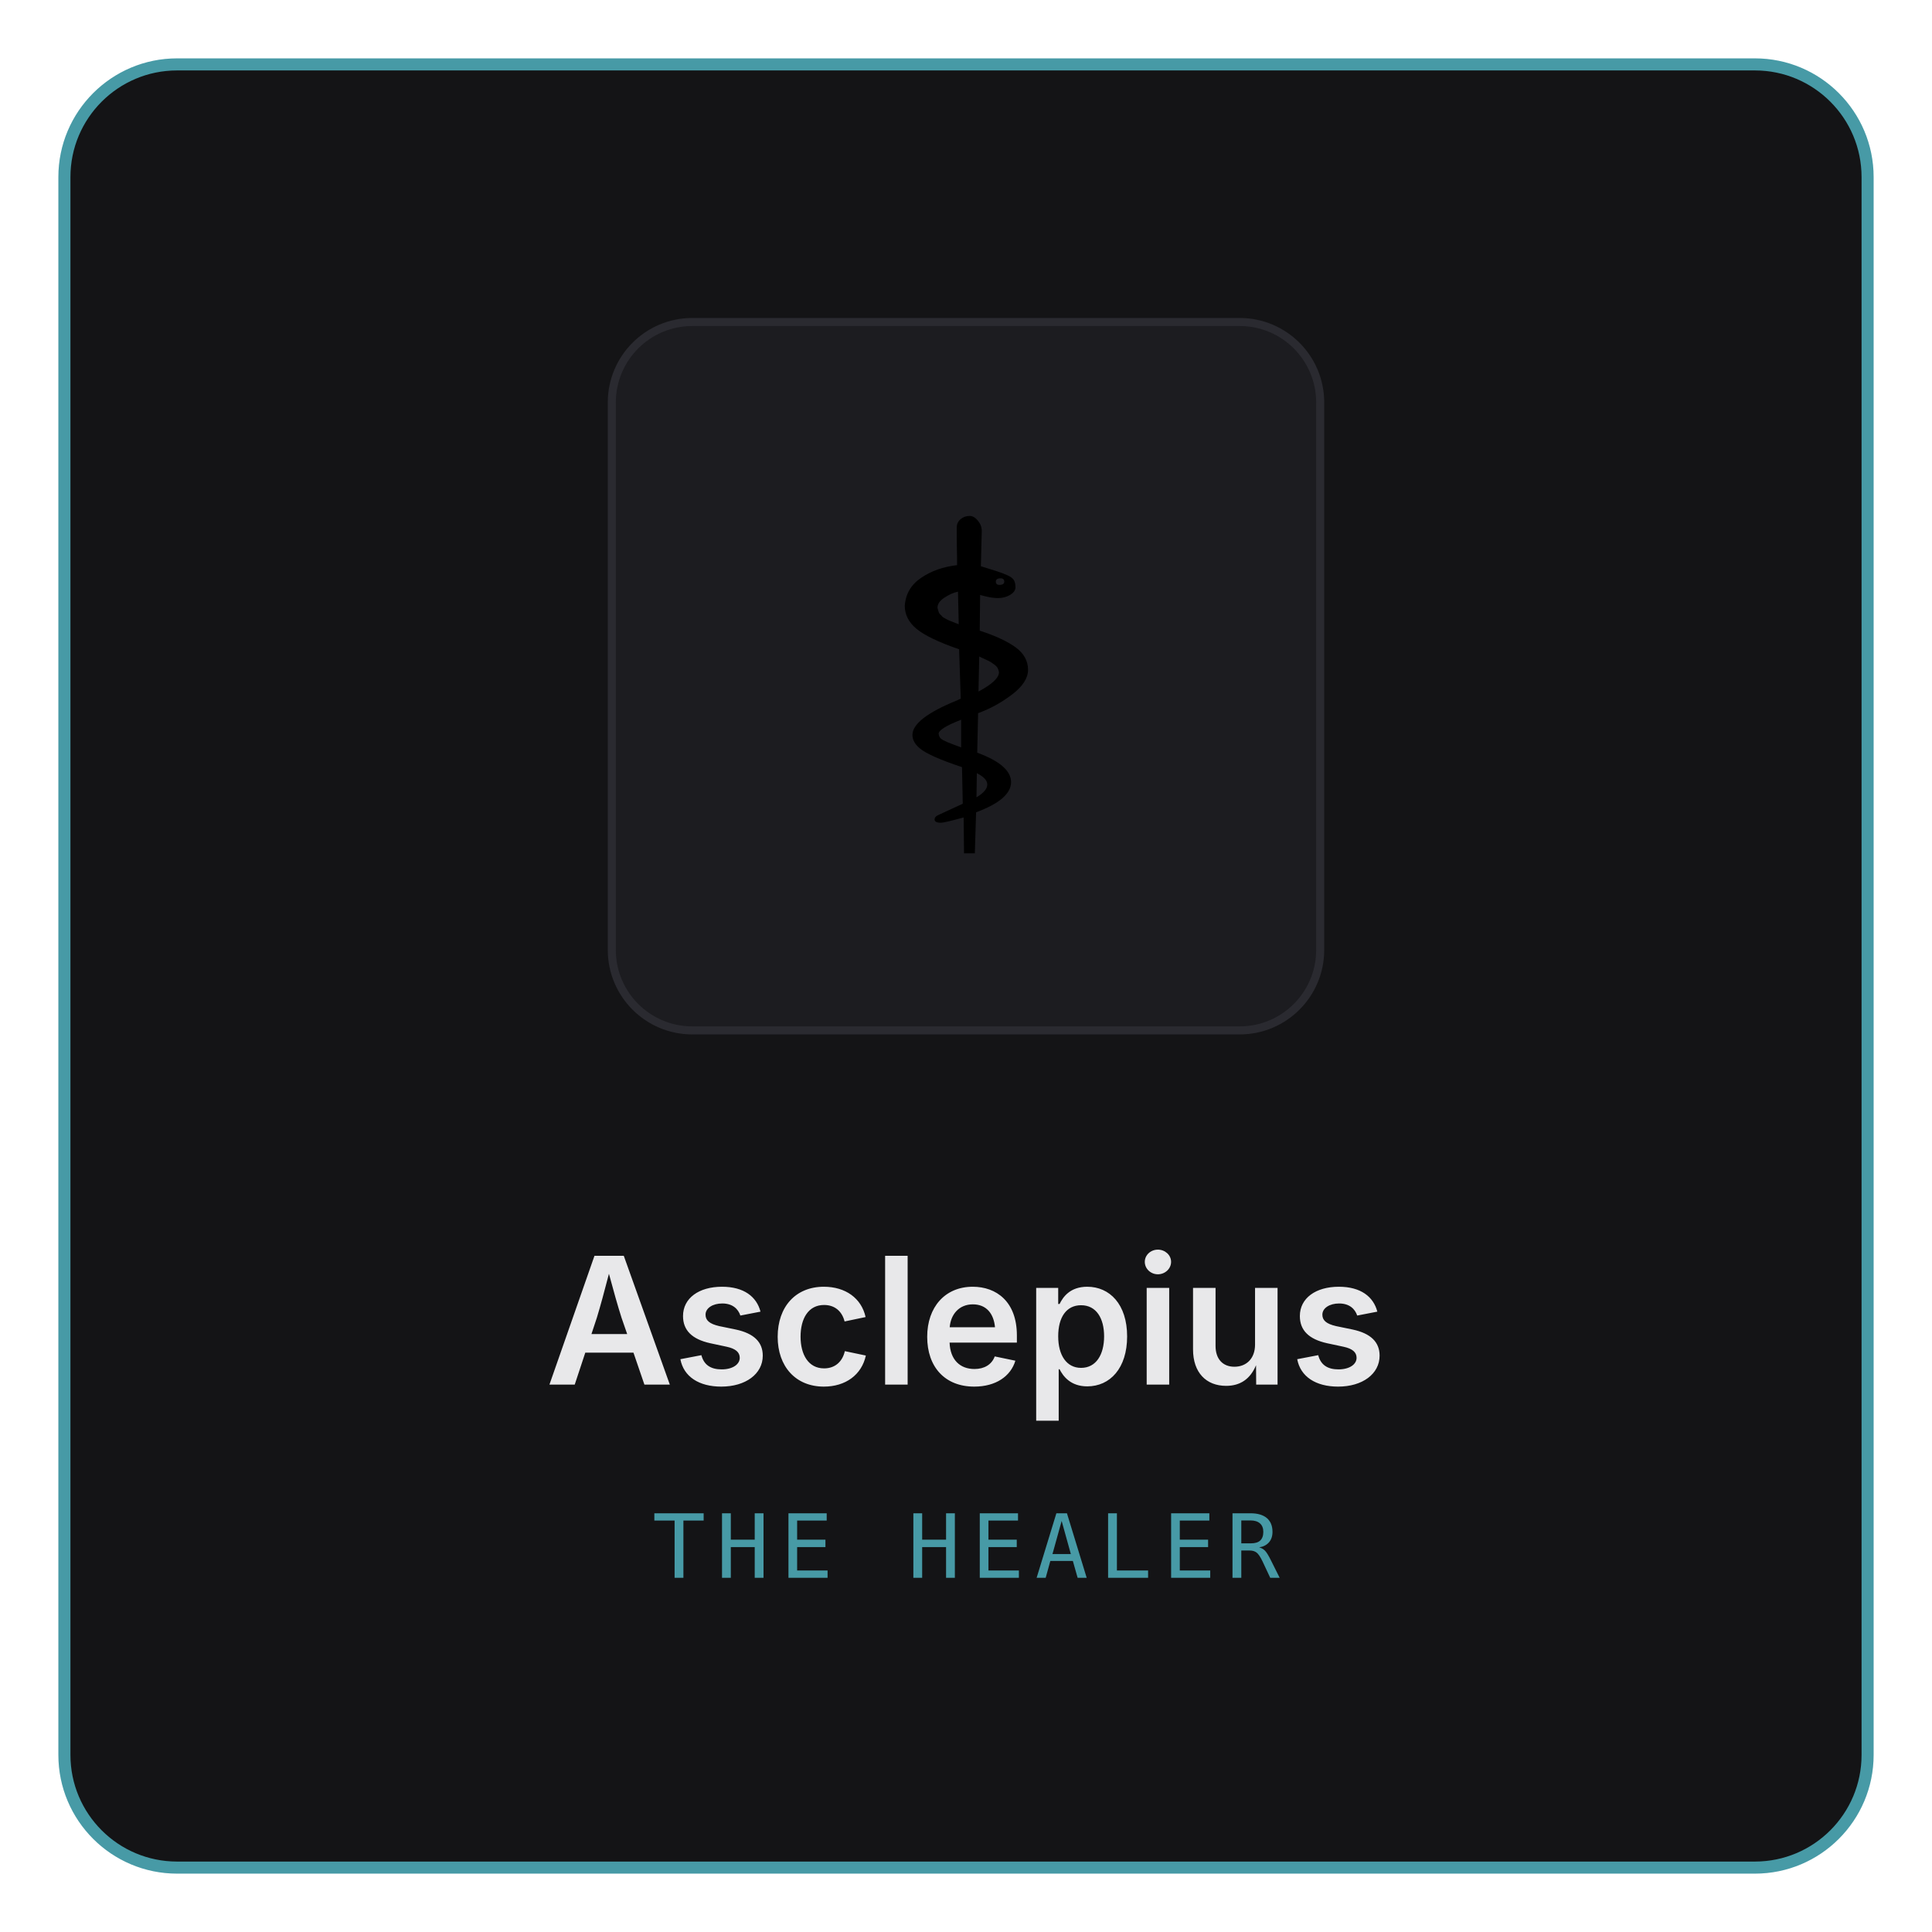
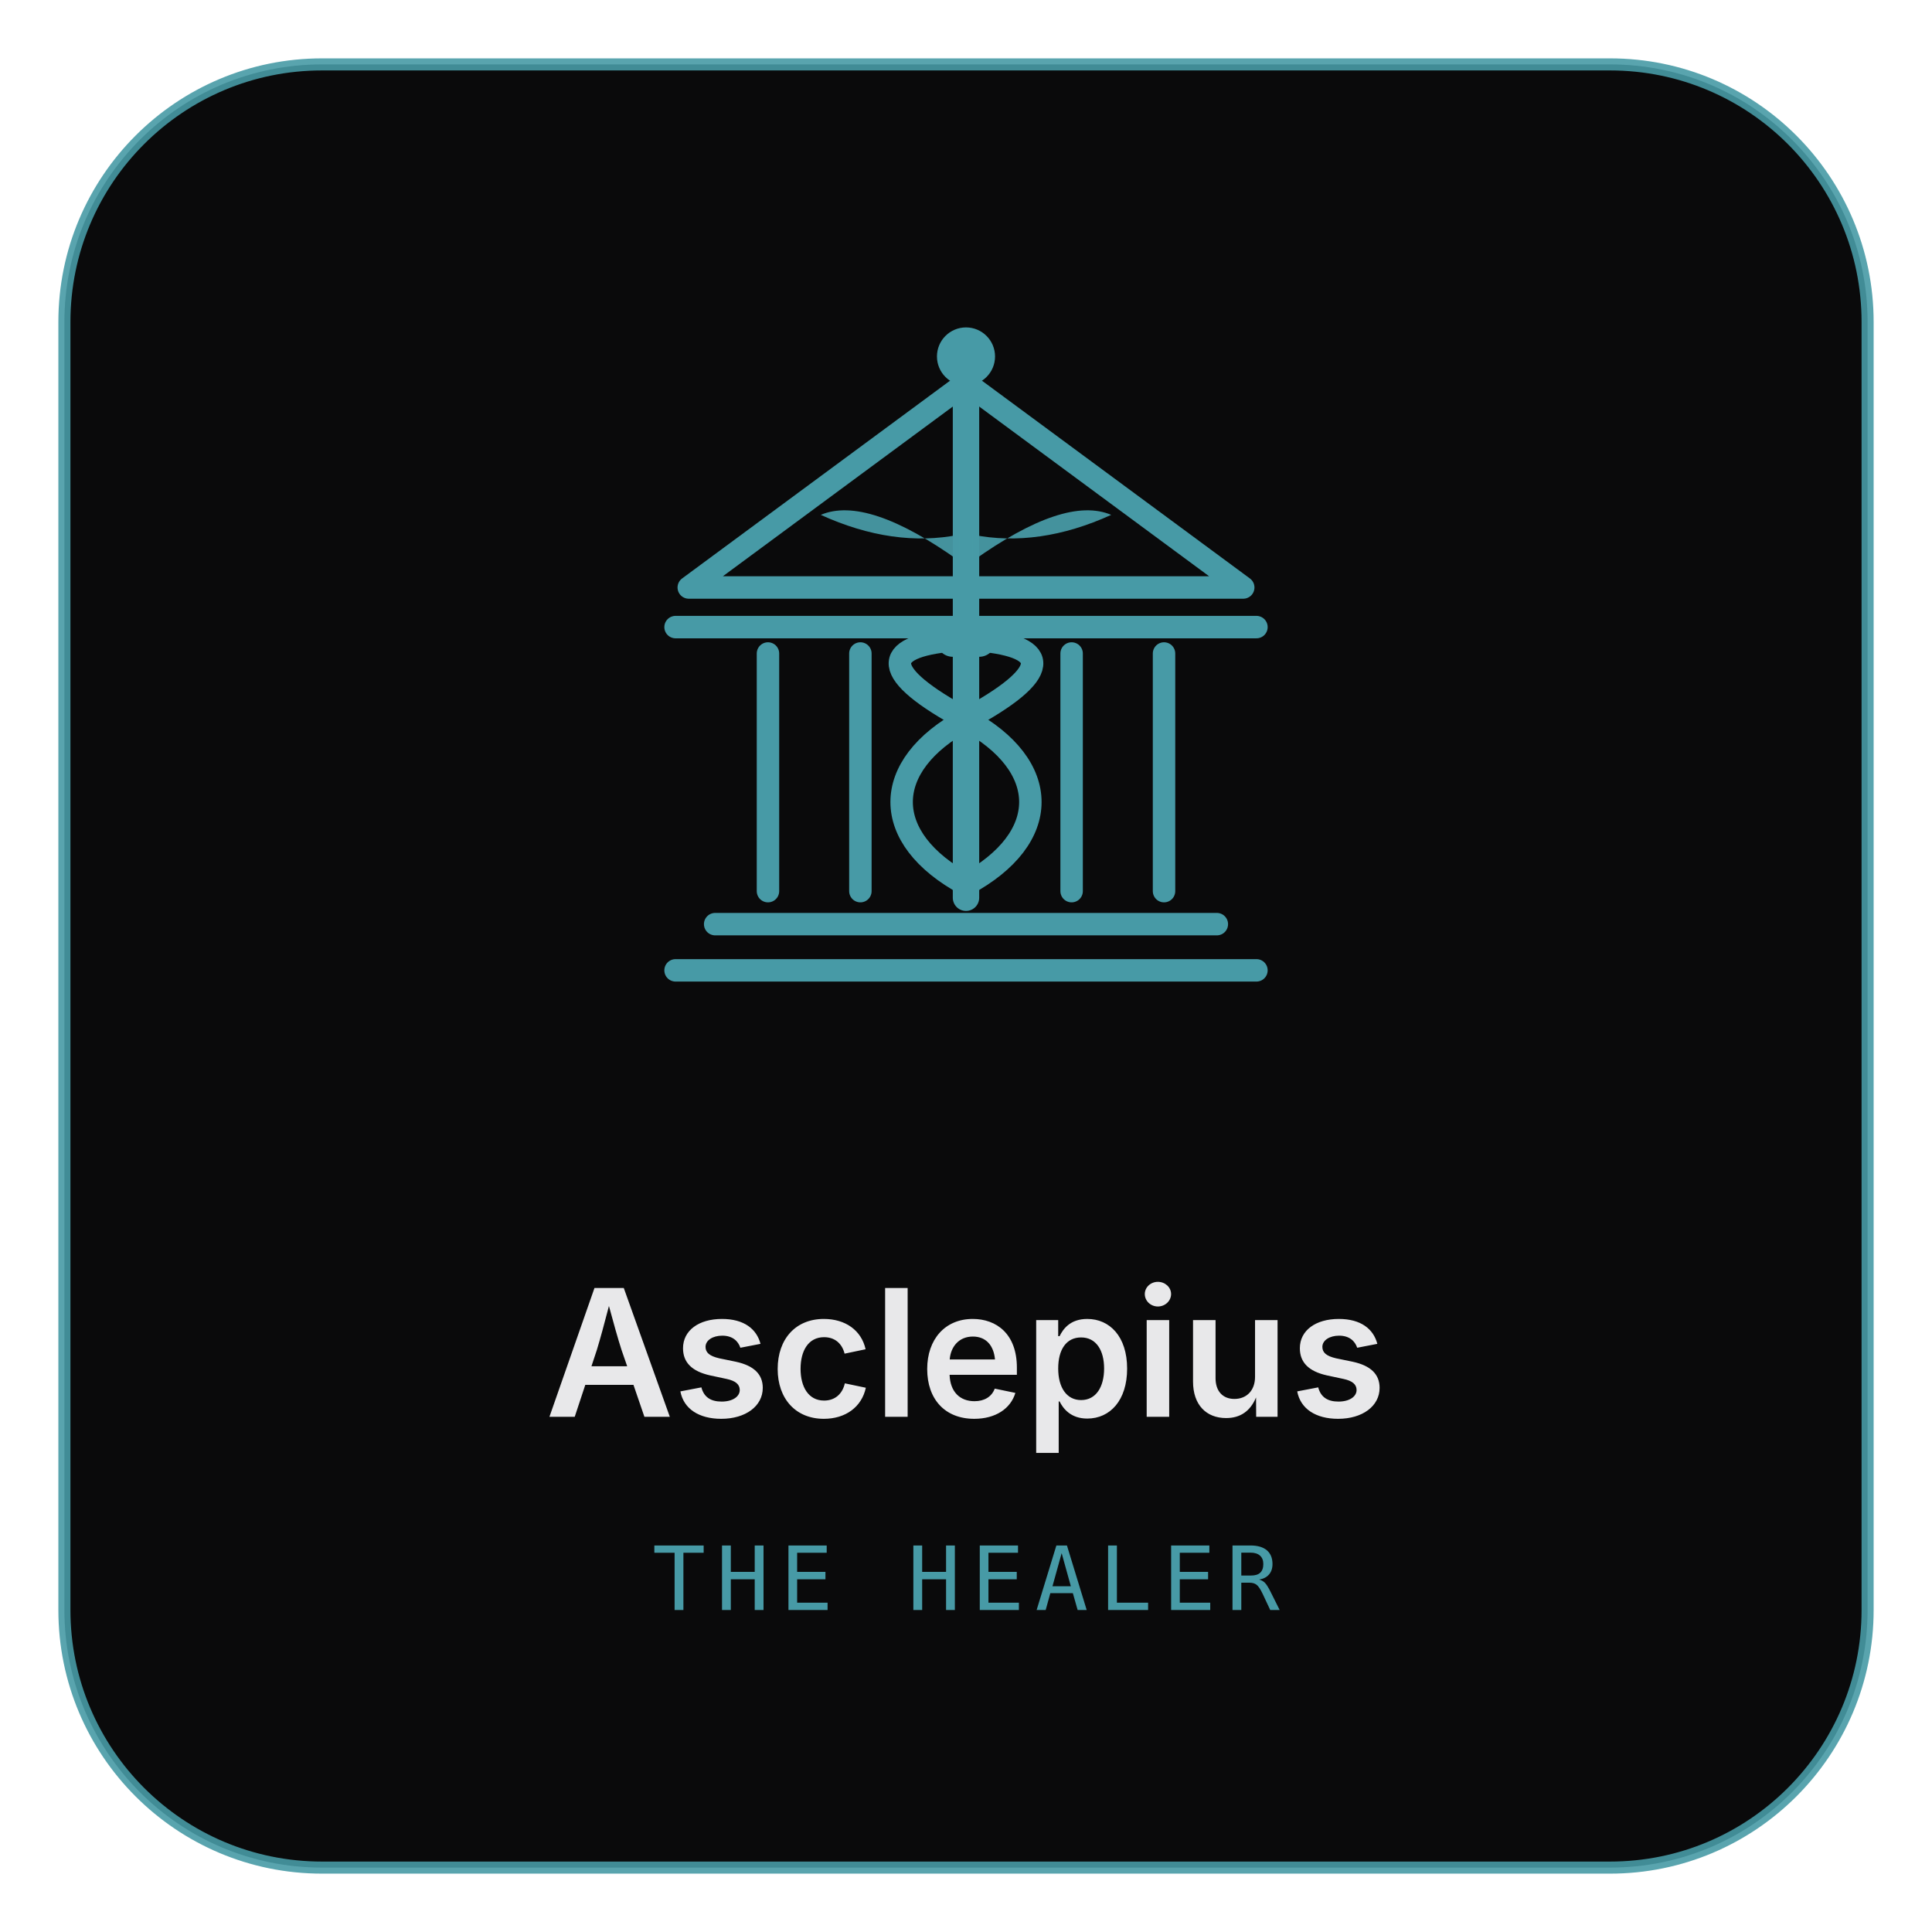
<svg xmlns="http://www.w3.org/2000/svg" viewBox="0 0 240 240" width="240" height="240" role="img" aria-label="Asclepius — The Healer">
-   <rect x="8" y="8" width="224" height="224" rx="14" fill="#141416" stroke="#479aa6" stroke-width="1.5" />
-   <rect x="76" y="40" width="88" height="88" rx="10" fill="#1c1c20" stroke="#2a2a30" stroke-width="1" />
-   <text x="120" y="84" font-size="50" text-anchor="middle" dominant-baseline="central">⚕</text>
-   <text x="120" y="172" font-family="Inter, ui-sans-serif, system-ui, sans-serif" font-size="22" font-weight="600" fill="#e8e8ea" text-anchor="middle">Asclepius</text>
-   <text x="120" y="196" font-family="'JetBrains Mono', ui-monospace, 'SF Mono', Menlo, monospace" font-size="11" font-weight="500" letter-spacing="1.3" fill="#479aa6" text-anchor="middle">THE HEALER</text>
+   <rect x="8" y="8" width="224" height="224" rx="32" fill="#0a0a0b" stroke="#479aa6" stroke-width="1.5" stroke-opacity="0.9" />
+   <g transform="translate(120 82) scale(0.82) translate(-60 -55)">
+     <g fill="none" stroke="#479aa6" stroke-width="3.4" stroke-linecap="round" stroke-linejoin="round">
+       <path d="M60,13 L102,44 L18,44 Z" />
+       <line x1="16" y1="50" x2="104" y2="50" />
+       <line x1="30" y1="54" x2="30" y2="90" />
+       <line x1="44" y1="54" x2="44" y2="90" />
+       <line x1="76" y1="54" x2="76" y2="90" />
+       <line x1="90" y1="54" x2="90" y2="90" />
+       <line x1="22" y1="95" x2="98" y2="95" />
+       <line x1="16" y1="102" x2="104" y2="102" />
+     </g>
+     <line x1="60" y1="13" x2="60" y2="91" stroke="#479aa6" stroke-width="4" stroke-linecap="round" />
+     <g fill="#479aa6" opacity="0.94">
+       <path d="M59,40 Q45,30 38,33 Q49,38 59,36 Z" />
+       <path d="M61,40 Q75,30 82,33 Q71,38 61,36 Z" />
+     </g>
+     <g fill="none" stroke="#479aa6" stroke-width="3.4" stroke-linecap="round" stroke-linejoin="round">
+       <path d="M60,89 C47,82 47,71 60,64 C73,57 73,53 62,52" />
+       <path d="M60,89 C73,82 73,71 60,64 C47,57 47,53 58,52" />
+     </g>
+     <g fill="#479aa6">
+       <circle cx="60" cy="9" r="4.4" />
+       <circle cx="62" cy="52" r="2.5" />
+       <circle cx="58" cy="52" r="2.5" />
+     </g>
+   </g>
+   <text x="120" y="176" font-family="Inter, ui-sans-serif, system-ui, sans-serif" font-size="22" font-weight="600" fill="#e8e8ea" text-anchor="middle">Asclepius</text>
+   <text x="120" y="200" font-family="'JetBrains Mono', ui-monospace, 'SF Mono', Menlo, monospace" font-size="11" font-weight="500" letter-spacing="1.3" fill="#479aa6" text-anchor="middle">THE HEALER</text>
</svg>
